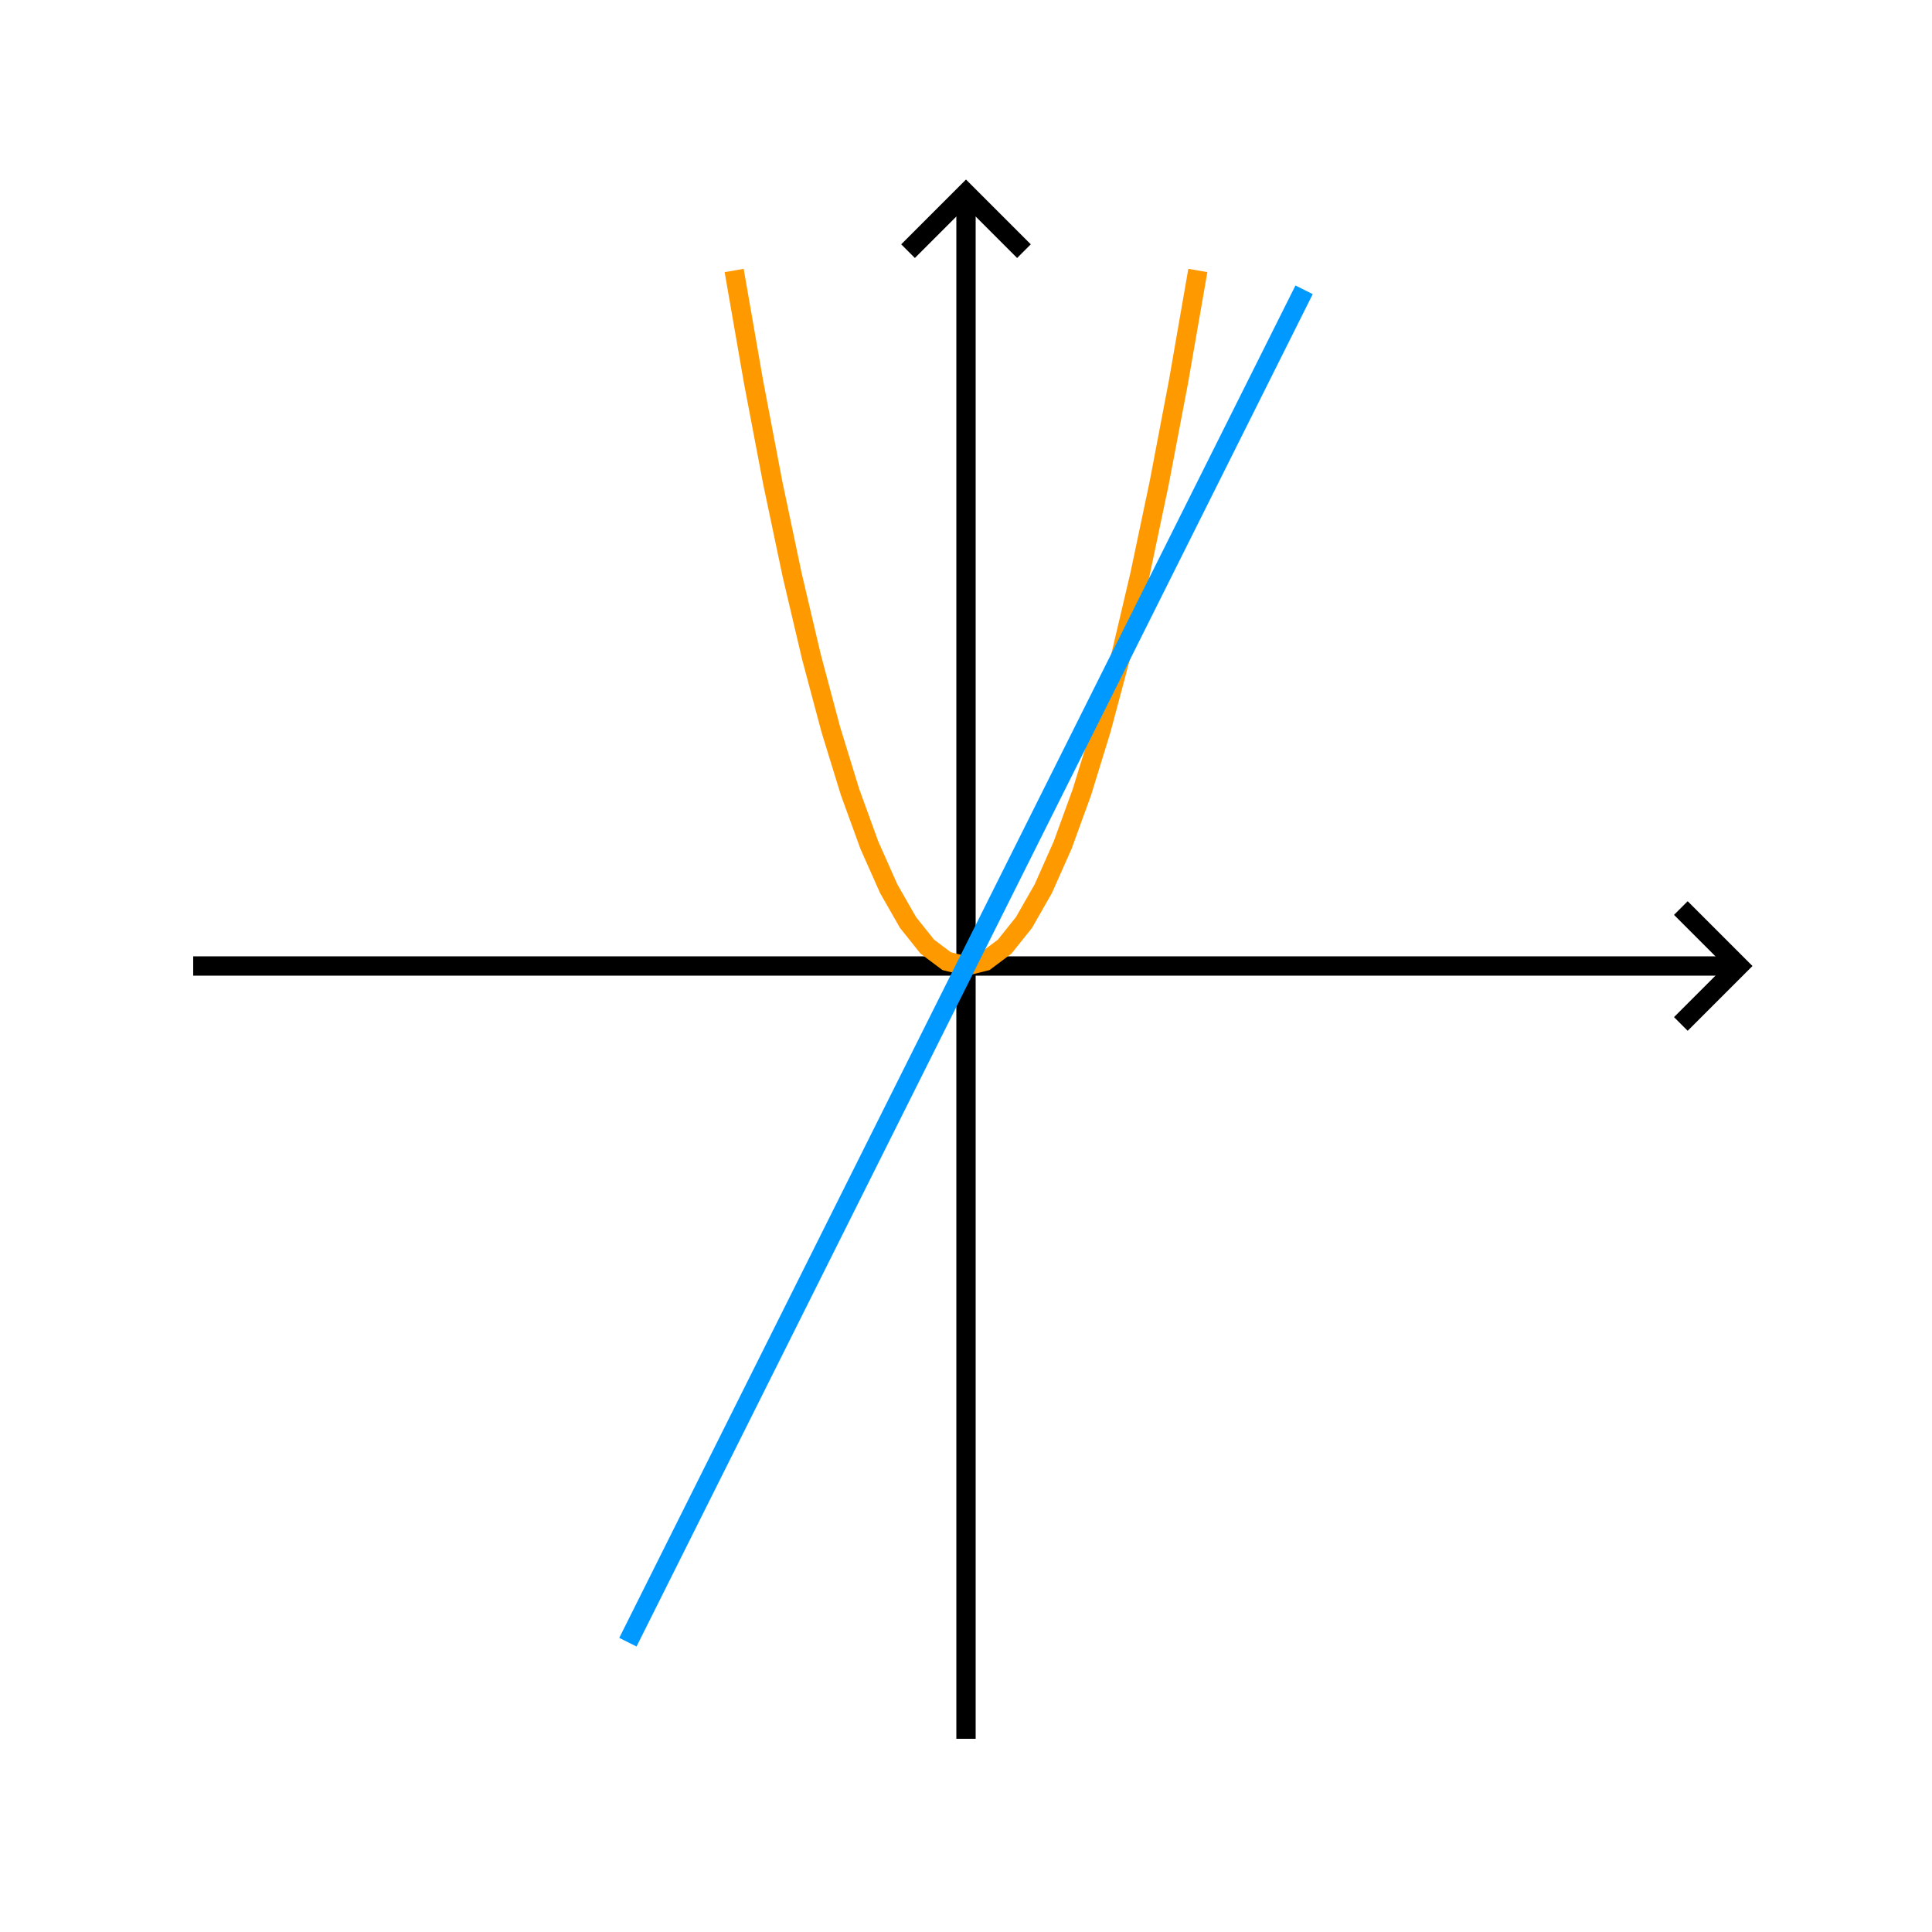
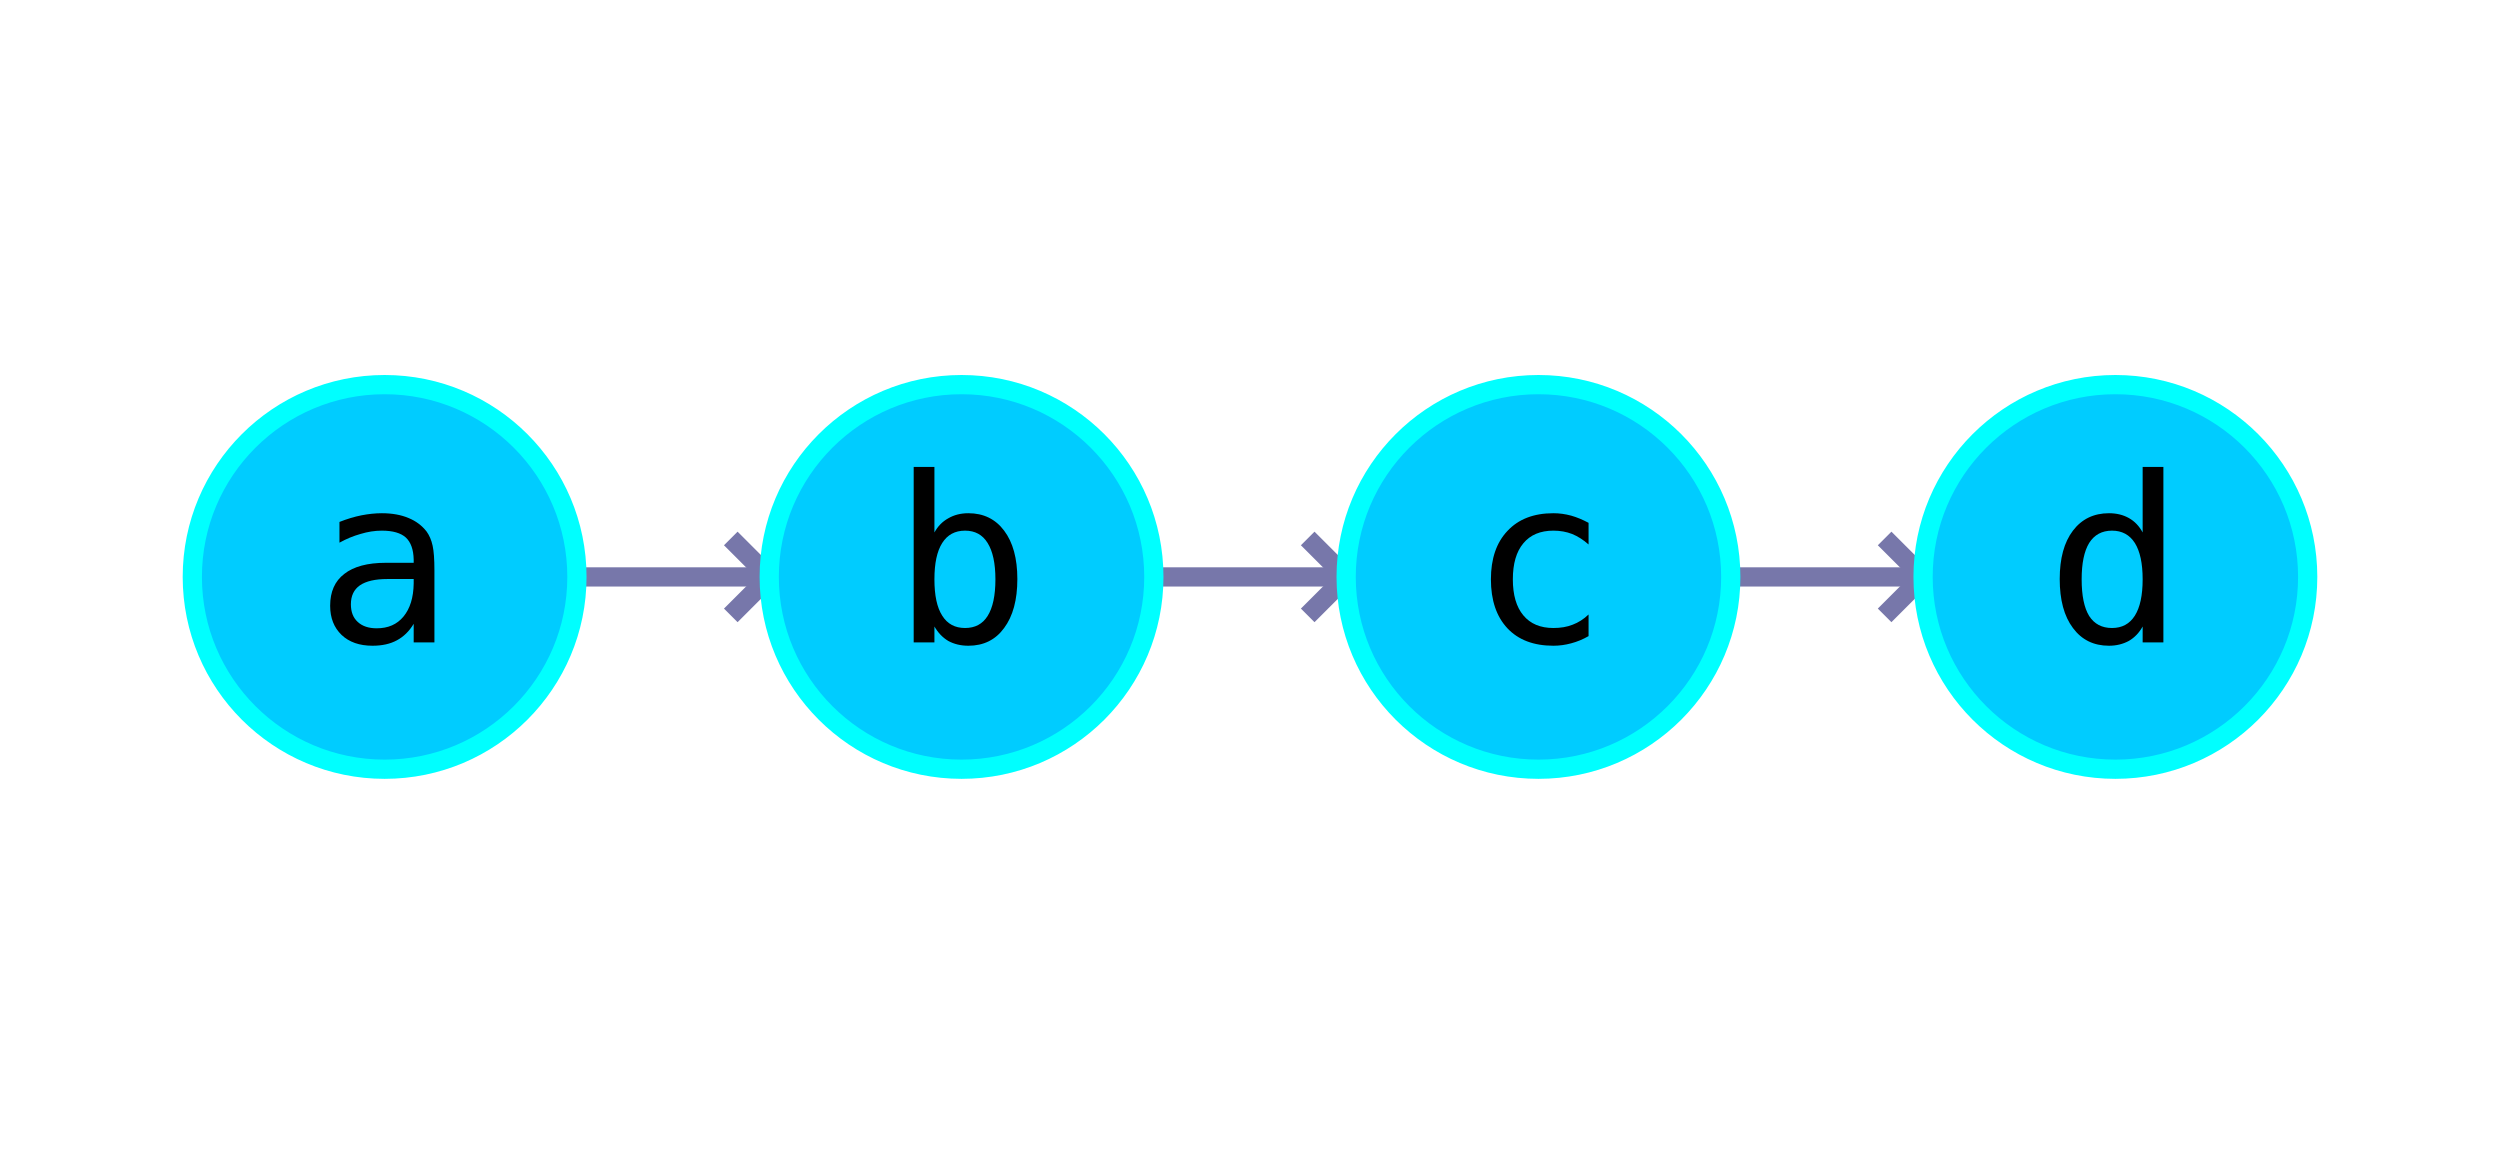
- <svg xmlns="http://www.w3.org/2000/svg" viewBox="0 0 100 100" shape-rendering="geometricPrecision" text-rendering="geometricPrecision">
-   <path d="M 50 10 L 50 90" stroke="#000000" />
-   <path d="M 10 50 L 90 50" stroke="#000000" />
-   <path d="M 87 47 L 90 50 L 87 53" stroke="#000000" fill="none" />
-   <path d="M 53 13 L 50 10 L 47 13" stroke="#000000" fill="none" />
-   <path d="M 38 14 L 39 19.75 L 40 25 L 41 29.75 L 42 34 L 43 37.75 L 44 41 L 45 43.75 L 46 46 L 47 47.75 L 48 49 L 49 49.75 L 50 50 L 51 49.75 L 52 49 L 53 47.75 L 54 46 L 55 43.75 L 56 41 L 57 37.75 L 58 34 L 59 29.75 L 60 25 L 61 19.75 L 62 14" stroke="#FF9900" fill="none" />
-   <path d="M 32.5 85 L 67.5 15" stroke="#0099FF" fill="none" />
+ <svg xmlns="http://www.w3.org/2000/svg" viewBox="0 0 130 60" shape-rendering="geometricPrecision" text-rendering="geometricPrecision">
+   <path d="M 20 30 L 50 30" stroke="#7777AA" fill="none" />
+   <path d="M 50 30 L 80 30" stroke="#7777AA" fill="none" />
+   <path d="M 80 30 L 110 30" stroke="#7777AA" fill="none" />
+   <path d="M 38 28 L 40 30 L 38 32" stroke="#7777AA" fill="none" />
+   <path d="M 68 28 L 70 30 L 68 32" stroke="#7777AA" fill="none" />
+   <path d="M 98 28 L 100 30 L 98 32" stroke="#7777AA" fill="none" />
+   <ellipse cx="20" cy="30" rx="10" ry="10" fill="#00CCFF" stroke="#00FFFF" stroke-width="1" />
+   <ellipse cx="50" cy="30" rx="10" ry="10" fill="#00CCFF" stroke="#00FFFF" stroke-width="1" />
+   <ellipse cx="80" cy="30" rx="10" ry="10" fill="#00CCFF" stroke="#00FFFF" stroke-width="1" />
+   <ellipse cx="110" cy="30" rx="10" ry="10" fill="#00CCFF" stroke="#00FFFF" stroke-width="1" />
+   <text x="20" y="30" dominant-baseline="middle" text-anchor="middle" font-family="Consolas">a</text>
+   <text x="50" y="30" dominant-baseline="middle" text-anchor="middle" font-family="Consolas">b</text>
+   <text x="80" y="30" dominant-baseline="middle" text-anchor="middle" font-family="Consolas">c</text>
+   <text x="110" y="30" dominant-baseline="middle" text-anchor="middle" font-family="Consolas">d</text>
</svg>
